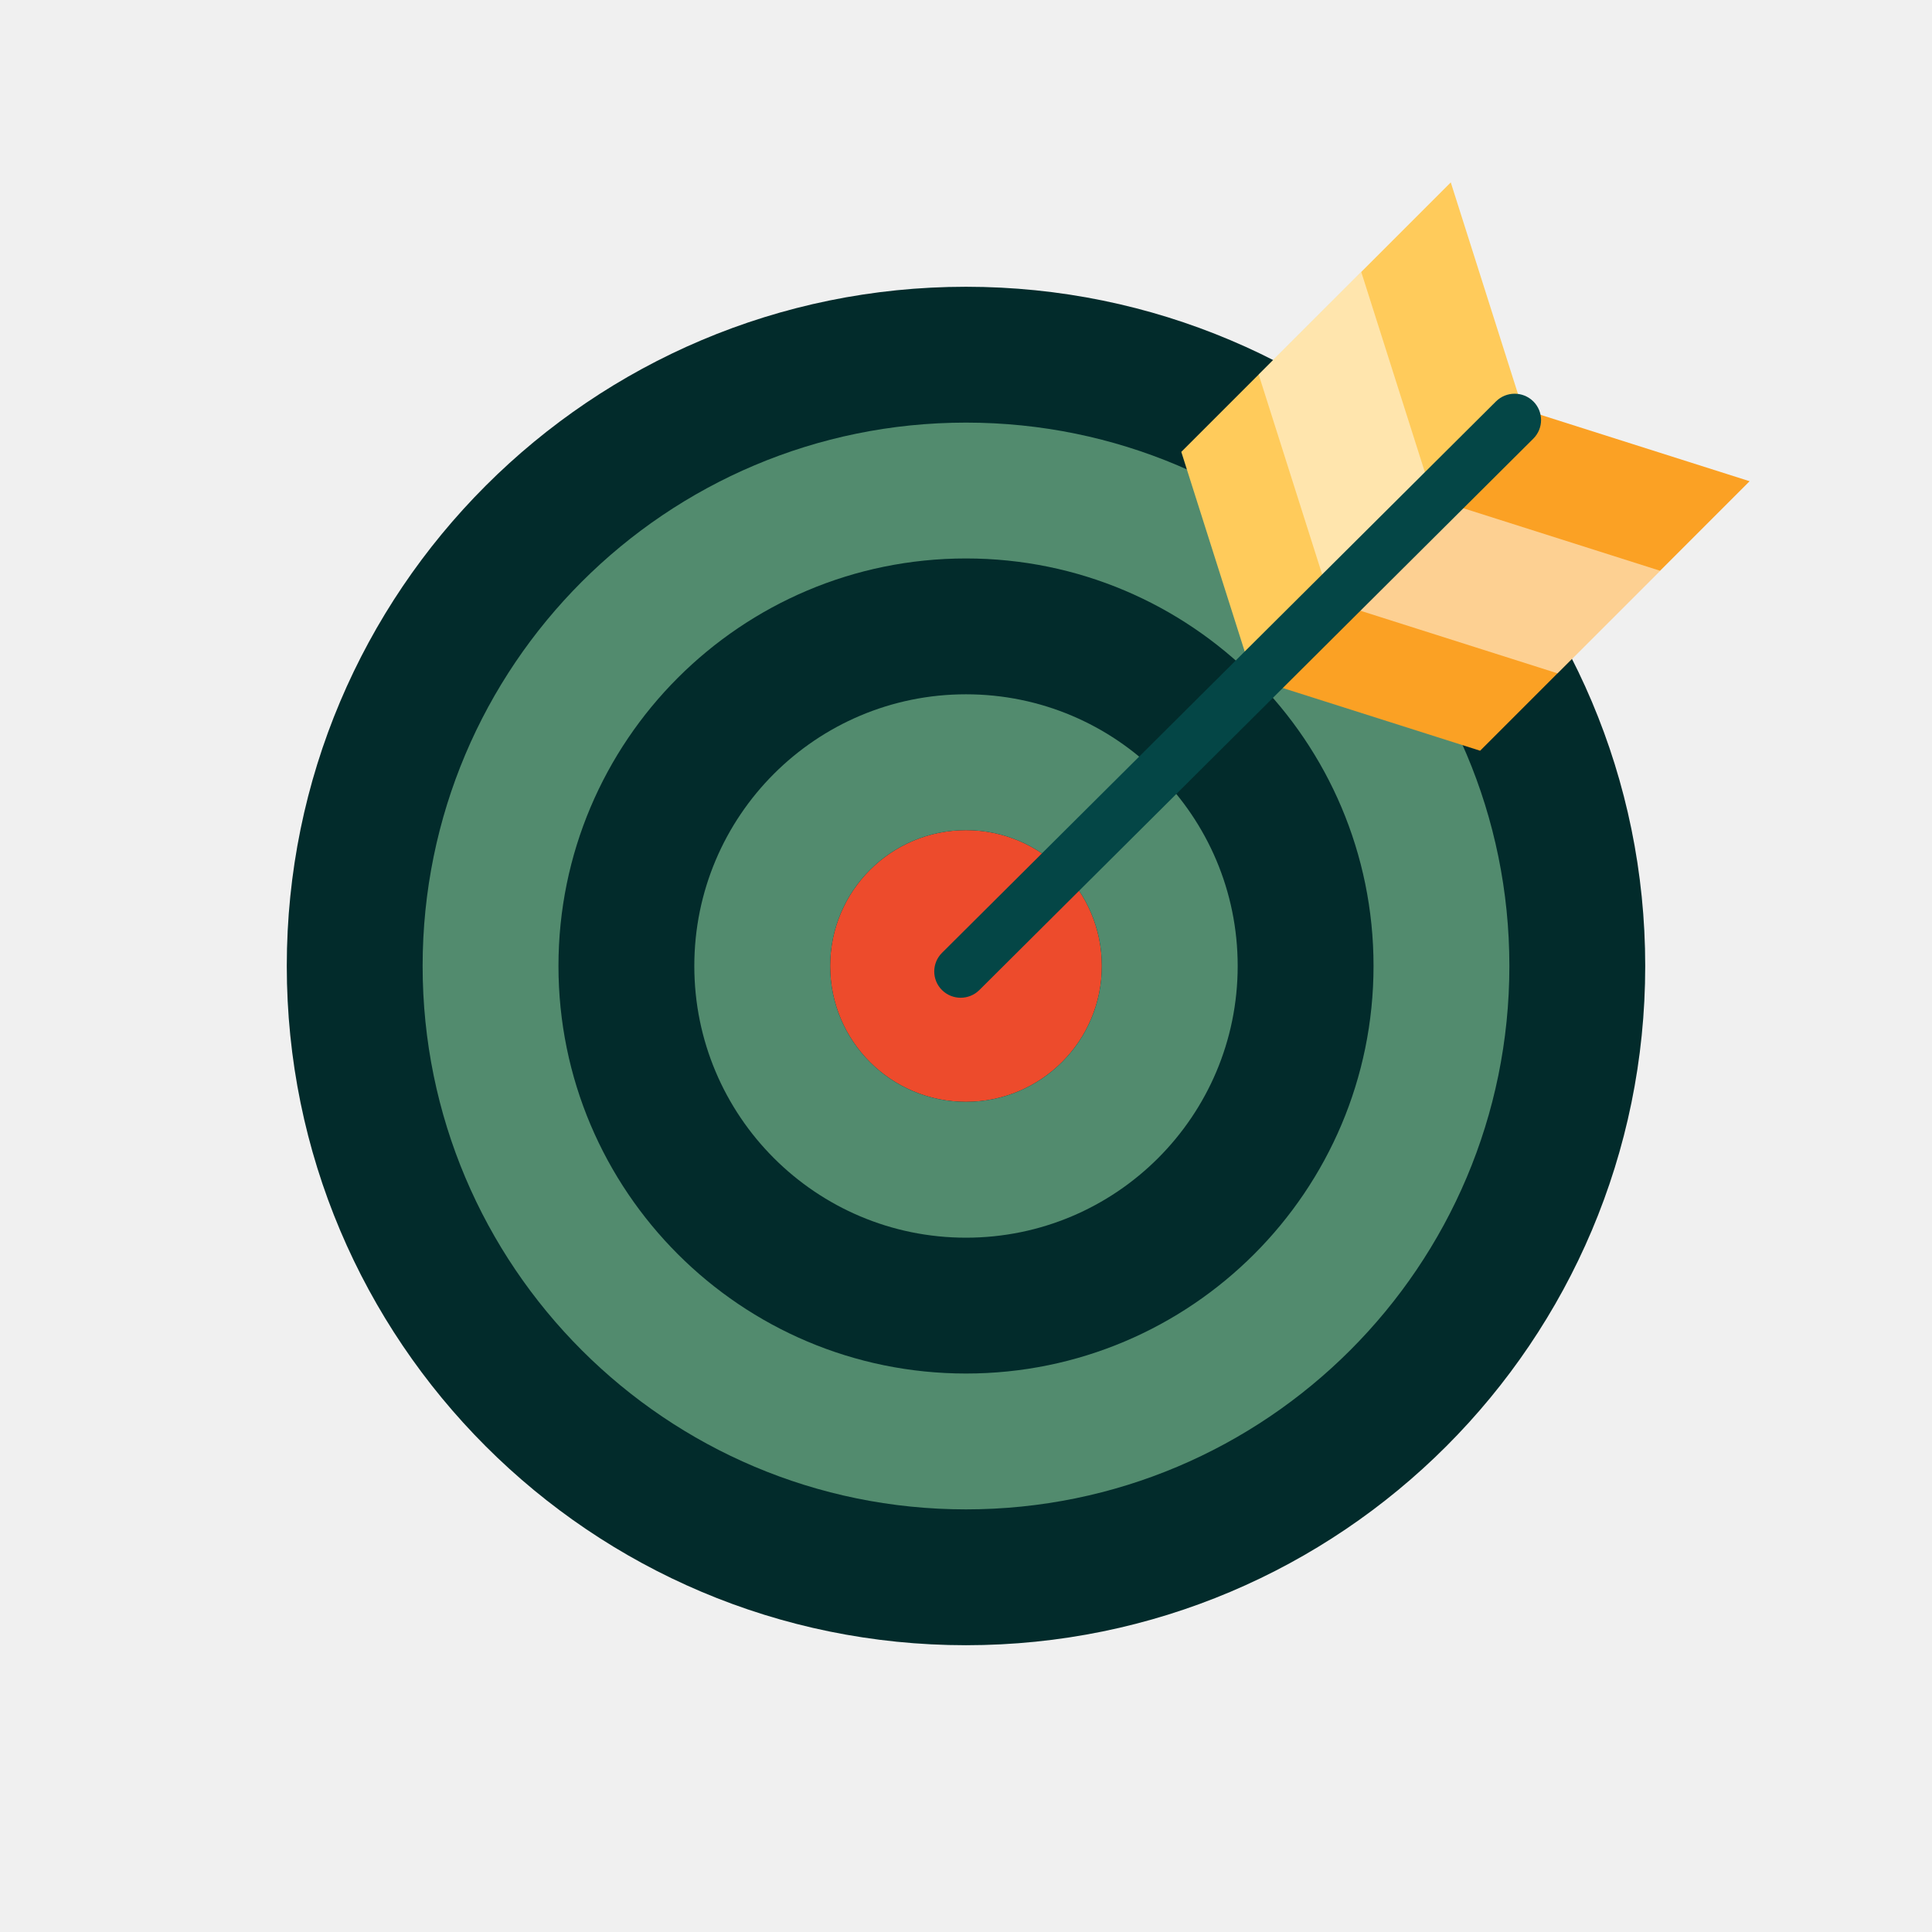
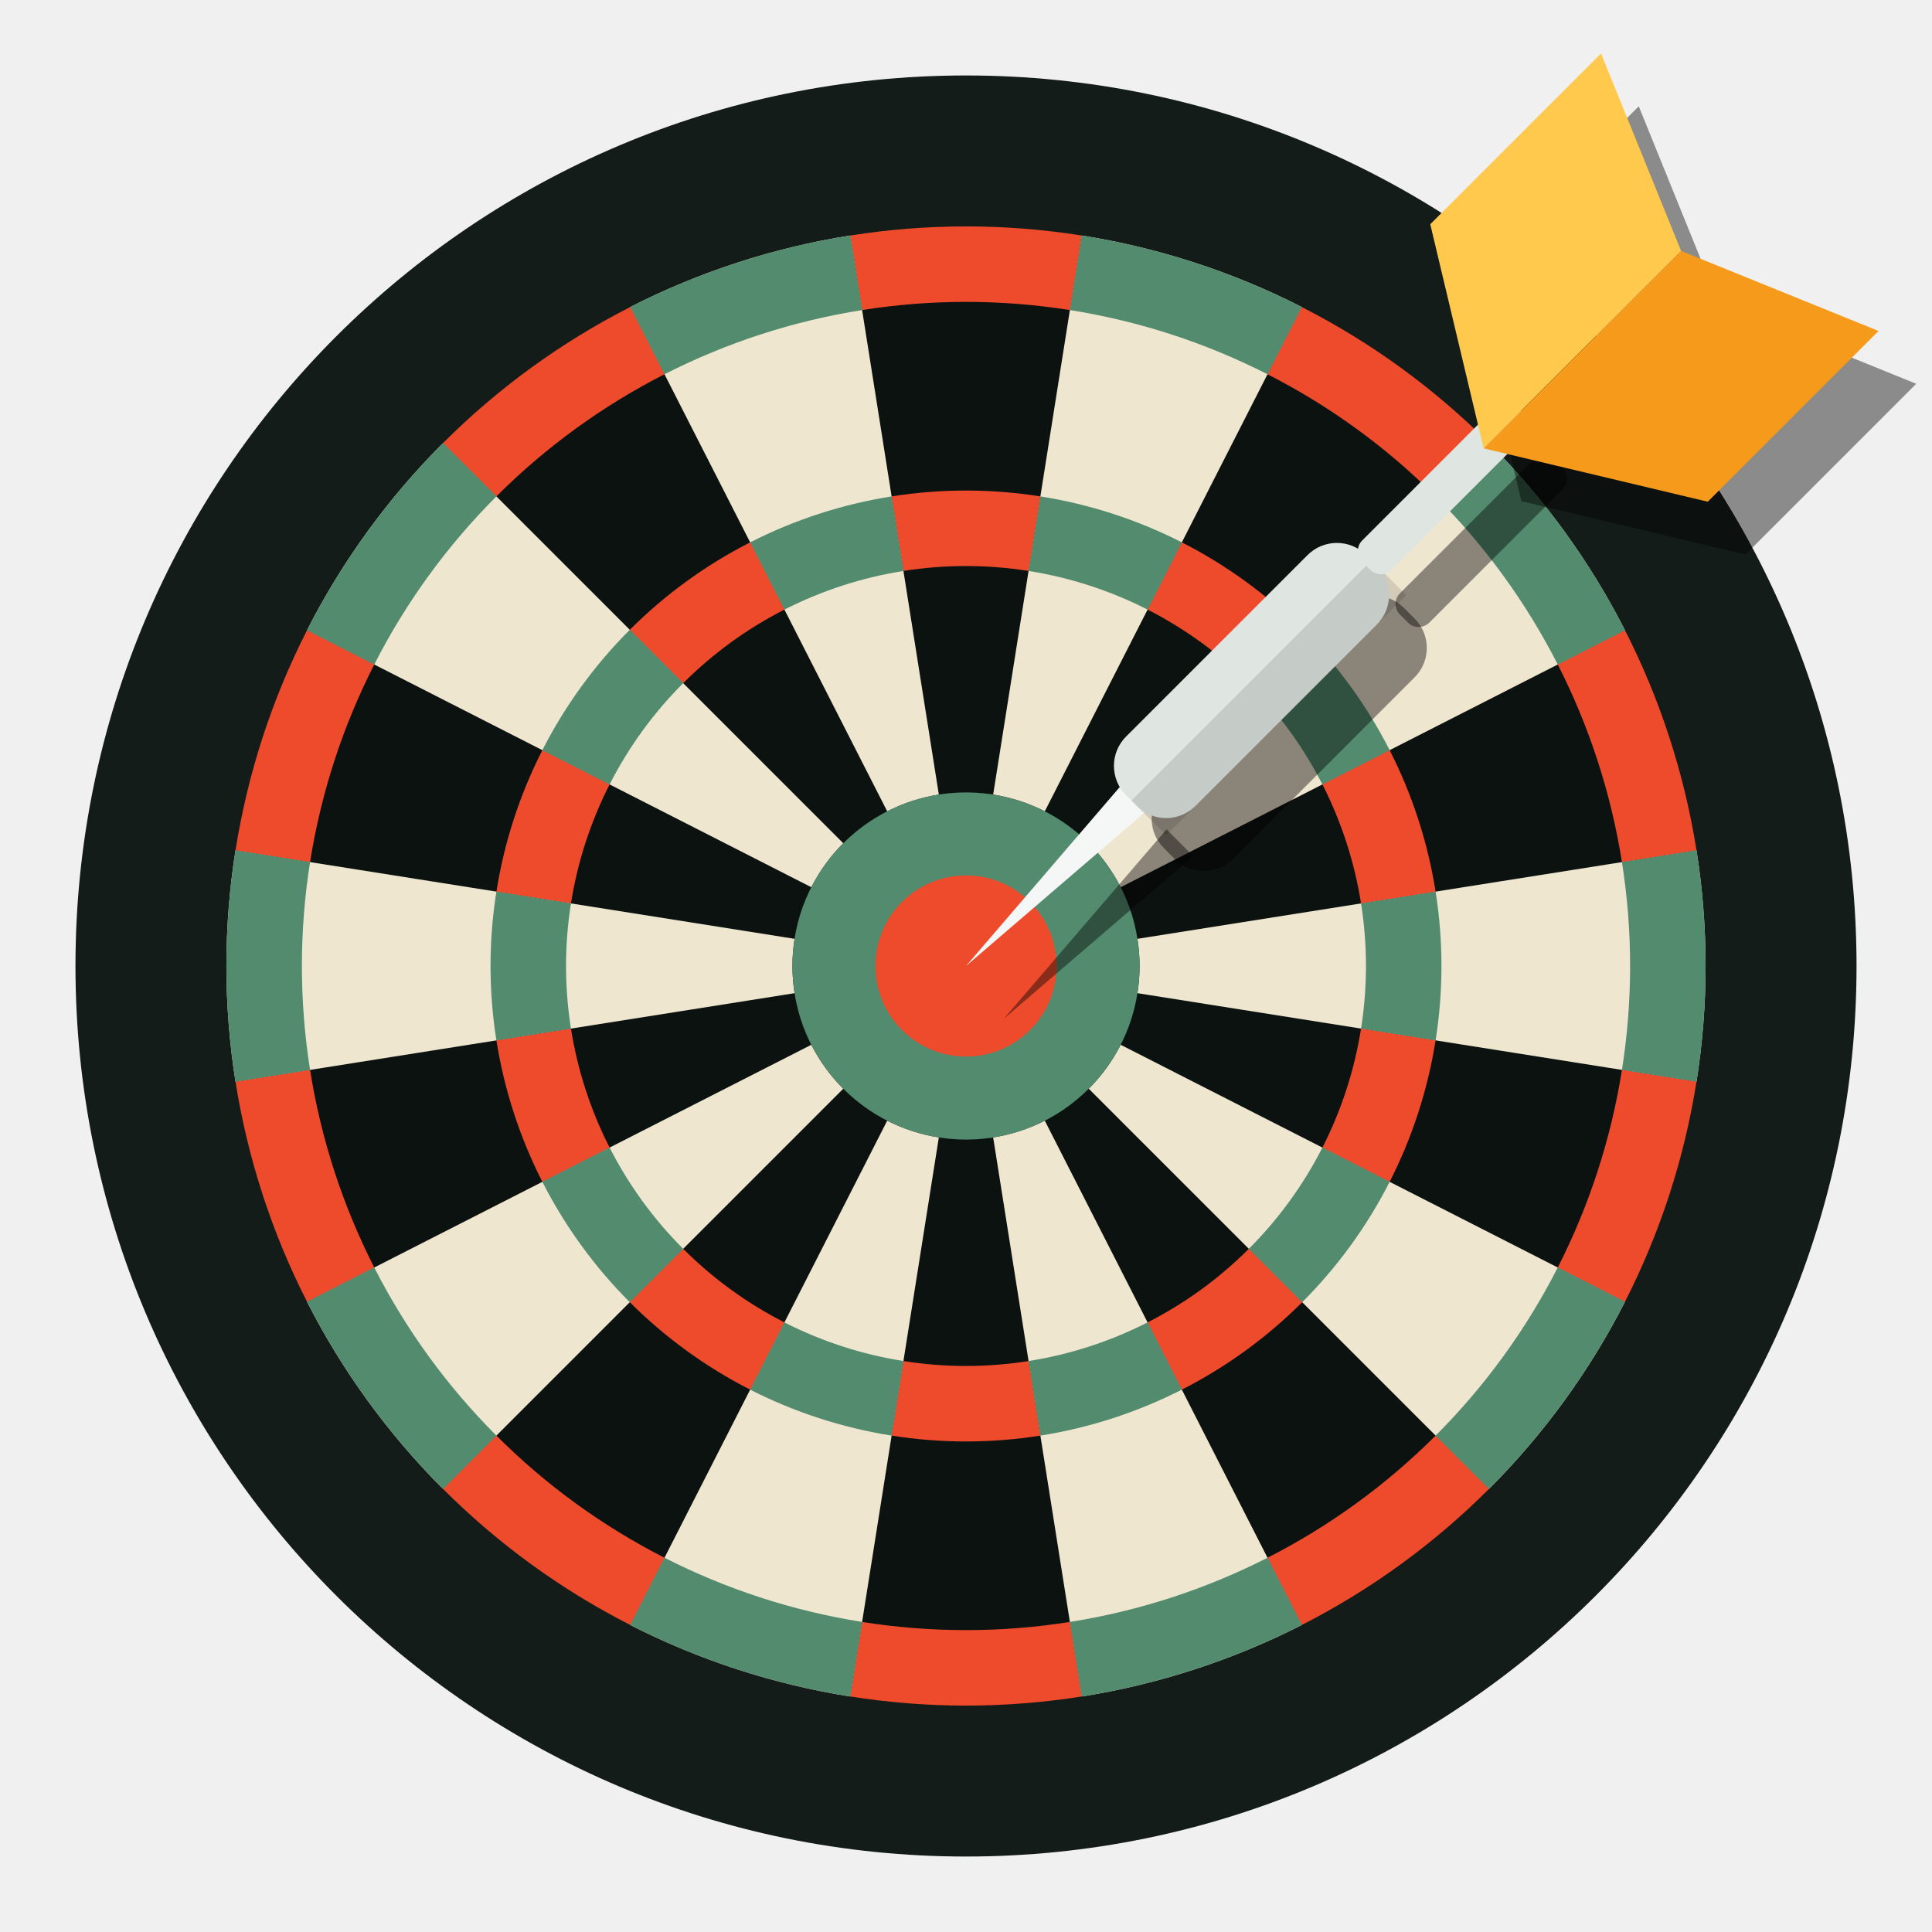
- <svg xmlns="http://www.w3.org/2000/svg" width="512" height="512">
-   <g>
-     <rect fill="none" id="canvas_background" height="402" width="582" y="-1" x="-1" />
+ <svg xmlns="http://www.w3.org/2000/svg" viewBox="0 0 512 512" width="512" height="512">
+   <circle cx="256" cy="256" r="236" fill="#141c19" />
+   <path d="M248.80,210.57 L225.34,62.41 A196,196 0 0 1 286.66,62.41 L263.20,210.57 A46,46 0 0 0 248.80,210.57 Z M276.88,215.01 L344.98,81.36 A196,196 0 0 1 394.59,117.41 L288.53,223.47 A46,46 0 0 0 276.88,215.01 Z M296.99,235.12 L430.64,167.02 A196,196 0 0 1 449.59,225.34 L301.43,248.80 A46,46 0 0 0 296.99,235.12 Z M301.43,263.20 L449.59,286.66 A196,196 0 0 1 430.64,344.98 L296.99,276.88 A46,46 0 0 0 301.43,263.20 Z M288.53,288.53 L394.59,394.59 A196,196 0 0 1 344.98,430.64 L276.88,296.99 A46,46 0 0 0 288.53,288.53 Z M263.20,301.43 L286.66,449.59 A196,196 0 0 1 225.34,449.59 L248.80,301.43 A46,46 0 0 0 263.20,301.43 Z M235.12,296.99 L167.02,430.64 A196,196 0 0 1 117.41,394.59 L223.47,288.53 A46,46 0 0 0 235.12,296.99 Z M215.01,276.88 L81.36,344.98 A196,196 0 0 1 62.41,286.66 L210.57,263.20 A46,46 0 0 0 215.01,276.88 Z M210.57,248.80 L62.41,225.34 A196,196 0 0 1 81.36,167.02 L215.01,235.12 A46,46 0 0 0 210.57,248.80 Z M223.47,223.47 L117.41,117.41 A196,196 0 0 1 167.02,81.36 L235.12,215.01 A46,46 0 0 0 223.47,223.47 Z" fill="#0c1210" />
+   <path d="M263.20,210.57 L286.66,62.41 A196,196 0 0 1 344.98,81.36 L276.88,215.01 A46,46 0 0 0 263.20,210.57 Z M288.53,223.47 L394.59,117.41 A196,196 0 0 1 430.64,167.02 L296.99,235.12 A46,46 0 0 0 288.53,223.47 Z M301.43,248.80 L449.59,225.34 A196,196 0 0 1 449.59,286.66 L301.43,263.20 A46,46 0 0 0 301.43,248.80 Z M296.99,276.88 L430.64,344.98 A196,196 0 0 1 394.59,394.59 L288.53,288.53 A46,46 0 0 0 296.99,276.88 Z M276.88,296.99 L344.98,430.64 A196,196 0 0 1 286.66,449.59 L263.20,301.43 A46,46 0 0 0 276.88,296.99 Z M248.80,301.43 L225.34,449.59 A196,196 0 0 1 167.02,430.64 L235.12,296.99 A46,46 0 0 0 248.80,301.43 Z M223.47,288.53 L117.41,394.59 A196,196 0 0 1 81.36,344.98 L215.01,276.88 A46,46 0 0 0 223.47,288.53 Z M210.57,263.20 L62.41,286.66 A196,196 0 0 1 62.41,225.34 L210.57,248.80 A46,46 0 0 0 210.57,263.20 Z M215.01,235.12 L81.36,167.02 A196,196 0 0 1 117.41,117.41 L223.47,223.47 A46,46 0 0 0 215.01,235.12 Z M235.12,215.01 L167.02,81.36 A196,196 0 0 1 225.34,62.41 L248.80,210.57 A46,46 0 0 0 235.12,215.01 Z" fill="#efe6d0" />
+   <path d="M239.42,151.31 L236.29,131.55 A126,126 0 0 1 275.71,131.55 L272.58,151.31 A106,106 0 0 0 239.42,151.31 Z M228.47,82.17 L225.34,62.41 A196,196 0 0 1 286.66,62.41 L283.53,82.17 A176,176 0 0 0 228.47,82.17 Z M304.12,161.55 L313.20,143.73 A126,126 0 0 1 345.10,166.90 L330.95,181.05 A106,106 0 0 0 304.12,161.55 Z M335.90,99.18 L344.98,81.36 A196,196 0 0 1 394.59,117.41 L380.45,131.55 A176,176 0 0 0 335.90,99.18 Z M350.45,207.88 L368.27,198.80 A126,126 0 0 1 380.45,236.29 L360.69,239.42 A106,106 0 0 0 350.45,207.88 Z M412.82,176.10 L430.64,167.02 A196,196 0 0 1 449.59,225.34 L429.83,228.47 A176,176 0 0 0 412.82,176.10 Z M360.69,272.58 L380.45,275.71 A126,126 0 0 1 368.27,313.20 L350.45,304.12 A106,106 0 0 0 360.69,272.58 Z M429.83,283.53 L449.59,286.66 A196,196 0 0 1 430.64,344.98 L412.82,335.90 A176,176 0 0 0 429.83,283.53 Z M330.95,330.95 L345.10,345.10 A126,126 0 0 1 313.20,368.27 L304.12,350.45 A106,106 0 0 0 330.95,330.95 Z M380.45,380.45 L394.59,394.59 A196,196 0 0 1 344.98,430.64 L335.90,412.82 A176,176 0 0 0 380.45,380.45 Z M272.58,360.69 L275.71,380.45 A126,126 0 0 1 236.29,380.45 L239.42,360.69 A106,106 0 0 0 272.58,360.69 Z M283.53,429.83 L286.66,449.59 A196,196 0 0 1 225.34,449.59 L228.47,429.83 A176,176 0 0 0 283.53,429.83 Z M207.88,350.45 L198.80,368.27 A126,126 0 0 1 166.90,345.10 L181.05,330.95 A106,106 0 0 0 207.88,350.45 Z M176.10,412.82 L167.02,430.64 A196,196 0 0 1 117.41,394.59 L131.55,380.45 A176,176 0 0 0 176.10,412.82 Z M161.55,304.12 L143.73,313.20 A126,126 0 0 1 131.55,275.71 L151.31,272.58 A106,106 0 0 0 161.55,304.12 Z M99.18,335.90 L81.36,344.98 A196,196 0 0 1 62.41,286.66 L82.17,283.53 A176,176 0 0 0 99.18,335.90 Z M151.31,239.42 L131.55,236.29 A126,126 0 0 1 143.73,198.80 L161.55,207.88 A106,106 0 0 0 151.31,239.42 Z M82.17,228.47 L62.41,225.34 A196,196 0 0 1 81.36,167.02 L99.18,176.10 A176,176 0 0 0 82.17,228.47 Z M181.05,181.05 L166.90,166.90 A126,126 0 0 1 198.80,143.73 L207.88,161.55 A106,106 0 0 0 181.05,181.05 Z M131.55,131.55 L117.41,117.41 A196,196 0 0 1 167.02,81.36 L176.10,99.18 A176,176 0 0 0 131.55,131.55 Z" fill="#ed4b2c" />
+   <path d="M272.58,151.31 L275.71,131.55 A126,126 0 0 1 313.20,143.73 L304.12,161.55 A106,106 0 0 0 272.58,151.31 Z M283.53,82.17 L286.66,62.41 A196,196 0 0 1 344.98,81.36 L335.90,99.18 A176,176 0 0 0 283.53,82.17 Z M330.95,181.05 L345.10,166.90 A126,126 0 0 1 368.27,198.80 L350.45,207.88 A106,106 0 0 0 330.95,181.05 Z M380.45,131.55 L394.59,117.41 A196,196 0 0 1 430.64,167.02 L412.82,176.10 A176,176 0 0 0 380.45,131.55 Z M360.69,239.42 L380.45,236.29 A126,126 0 0 1 380.45,275.71 L360.69,272.58 A106,106 0 0 0 360.69,239.42 Z M429.83,228.47 L449.59,225.34 A196,196 0 0 1 449.59,286.66 L429.83,283.53 A176,176 0 0 0 429.83,228.47 Z M350.45,304.12 L368.27,313.20 A126,126 0 0 1 345.10,345.10 L330.95,330.95 A106,106 0 0 0 350.45,304.12 Z M412.82,335.90 L430.64,344.98 A196,196 0 0 1 394.59,394.59 L380.45,380.45 A176,176 0 0 0 412.82,335.90 Z M304.12,350.45 L313.20,368.27 A126,126 0 0 1 275.71,380.45 L272.58,360.69 A106,106 0 0 0 304.12,350.45 Z M335.90,412.82 L344.98,430.64 A196,196 0 0 1 286.66,449.59 L283.53,429.83 A176,176 0 0 0 335.90,412.82 Z M239.42,360.69 L236.29,380.45 A126,126 0 0 1 198.80,368.27 L207.88,350.45 A106,106 0 0 0 239.42,360.69 Z M228.47,429.83 L225.34,449.59 A196,196 0 0 1 167.02,430.64 L176.10,412.82 A176,176 0 0 0 228.47,429.83 Z M181.05,330.95 L166.90,345.10 A126,126 0 0 1 143.73,313.20 L161.55,304.12 A106,106 0 0 0 181.05,330.95 Z M131.55,380.45 L117.41,394.59 A196,196 0 0 1 81.36,344.98 L99.18,335.90 A176,176 0 0 0 131.55,380.45 Z M151.31,272.58 L131.55,275.71 A126,126 0 0 1 131.55,236.29 L151.31,239.42 A106,106 0 0 0 151.31,272.58 Z M82.17,283.53 L62.41,286.66 A196,196 0 0 1 62.41,225.34 L82.17,228.47 A176,176 0 0 0 82.17,283.53 Z M161.55,207.88 L143.73,198.80 A126,126 0 0 1 166.90,166.90 L181.05,181.05 A106,106 0 0 0 161.55,207.88 Z M99.18,176.10 L81.36,167.02 A196,196 0 0 1 117.41,117.41 L131.55,131.55 A176,176 0 0 0 99.18,176.10 Z M207.88,161.55 L198.80,143.73 A126,126 0 0 1 236.29,131.55 L239.42,151.31 A106,106 0 0 0 207.88,161.55 Z M176.10,99.18 L167.02,81.36 A196,196 0 0 1 225.34,62.41 L228.47,82.17 A176,176 0 0 0 176.10,99.18 Z" fill="#528b6e" />
+   <circle cx="256" cy="256" r="46" fill="#528b6e" />
+   <circle cx="256" cy="256" r="24" fill="#ed4b2c" />
+   <g transform="translate(266 270) rotate(-45)" fill="#000" fill-opacity=".42">
+     <polygon points="0,0 66,-5 66,5" />
+     <rect x="62" y="-13" width="90" height="26" rx="11" />
+     <rect x="150" y="-5.5" width="58" height="11" rx="4" />
+     <polygon points="194,0 226,-52 290,-52 268,0 290,52 226,52" />
  </g>
-   <g>
-     <path id="svg_3" fill="#022b2b" d="m436,255.996c0,-99.406 -80.59,-180 -180,-180c-99.414,0 -180,80.594 -180,180c0,99.418 80.586,180.004 180,180.004c99.41,0 180,-80.586 180,-180.004z" />
-     <path id="svg_6" fill="#528b6e" d="m400,255.996c0,-79.531 -64.473,-144 -144,-144c-79.531,0 -144,64.469 -144,144c0,79.535 64.469,144.004 144,144.004c79.527,0 144,-64.469 144,-144.004z" />
-     <path id="svg_7" fill="#022b2b" d="m364,255.996c0,-59.648 -48.359,-108 -108,-108c-59.648,0 -108,48.352 -108,108c0,59.645 48.352,108.004 108,108.004c59.641,0 108,-48.359 108,-108.004z" />
-     <path id="svg_8" fill="#ED4B2C" d="m292,255.996c0,-19.875 -16.121,-36 -36,-36c-19.883,0 -36,16.125 -36,36c0,19.887 16.117,36.004 36,36.004c19.879,0 36,-16.117 36,-36.004z" />
-     <path id="svg_9" fill="#528b6e" d="m256,183.996c-39.766,0 -72,32.234 -72,72c0,39.77 32.234,72.004 72,72.004c39.762,0 72,-32.234 72,-72.004c0,-39.766 -32.238,-72 -72,-72zm0,108.004c-19.883,0 -36,-16.117 -36,-36.004c0,-19.875 16.117,-36 36,-36c19.879,0 36,16.125 36,36c0,19.887 -16.121,36.004 -36,36.004z" />
-     <polygon id="svg_11" points="392.25,198.949 332.148,179.855 403.563,108.438 463.664,127.527   " fill="#FBA124" />
-     <polygon id="svg_12" points="313.055,119.754 332.148,179.855 403.563,108.438 384.469,48.332   " fill="#FFCB5B" />
-     <polygon id="svg_13" points="360.742,72.059 333.563,99.246 352.648,159.348 379.836,132.16   " opacity="0.5" fill="#FFFFFF" />
-     <polygon id="svg_14" points="412.758,178.441 439.938,151.254 379.836,132.16 352.648,159.348   " opacity="0.5" fill="#FFFFFF" />
-     <path stroke="null" id="svg_15" fill="#044646" d="m259.536,262.376c-2.731,2.718 -7.168,2.718 -9.902,0l0,0c-2.735,-2.725 -2.728,-7.138 0,-9.856l146.813,-146.138c2.735,-2.722 7.165,-2.722 9.906,0l0,0c2.728,2.722 2.728,7.135 0,9.856l-146.817,146.138z" />
+   <g transform="translate(256 256) rotate(-45)">
+     <polygon points="0,0 66,-5 66,5" fill="#f4f7f5" />
+     <rect x="62" y="-13" width="90" height="26" rx="11" fill="#dfe6e2" />
+     <rect x="62" y="0" width="90" height="13" rx="0" fill="#000" fill-opacity=".12" />
+     <rect x="150" y="-5.5" width="58" height="11" rx="4" fill="#dfe6e2" />
+     <polygon points="194,0 226,-52 290,-52 268,0" fill="#ffc94d" />
+     <polygon points="194,0 226,52 290,52 268,0" fill="#f59a1b" />
  </g>
</svg>
